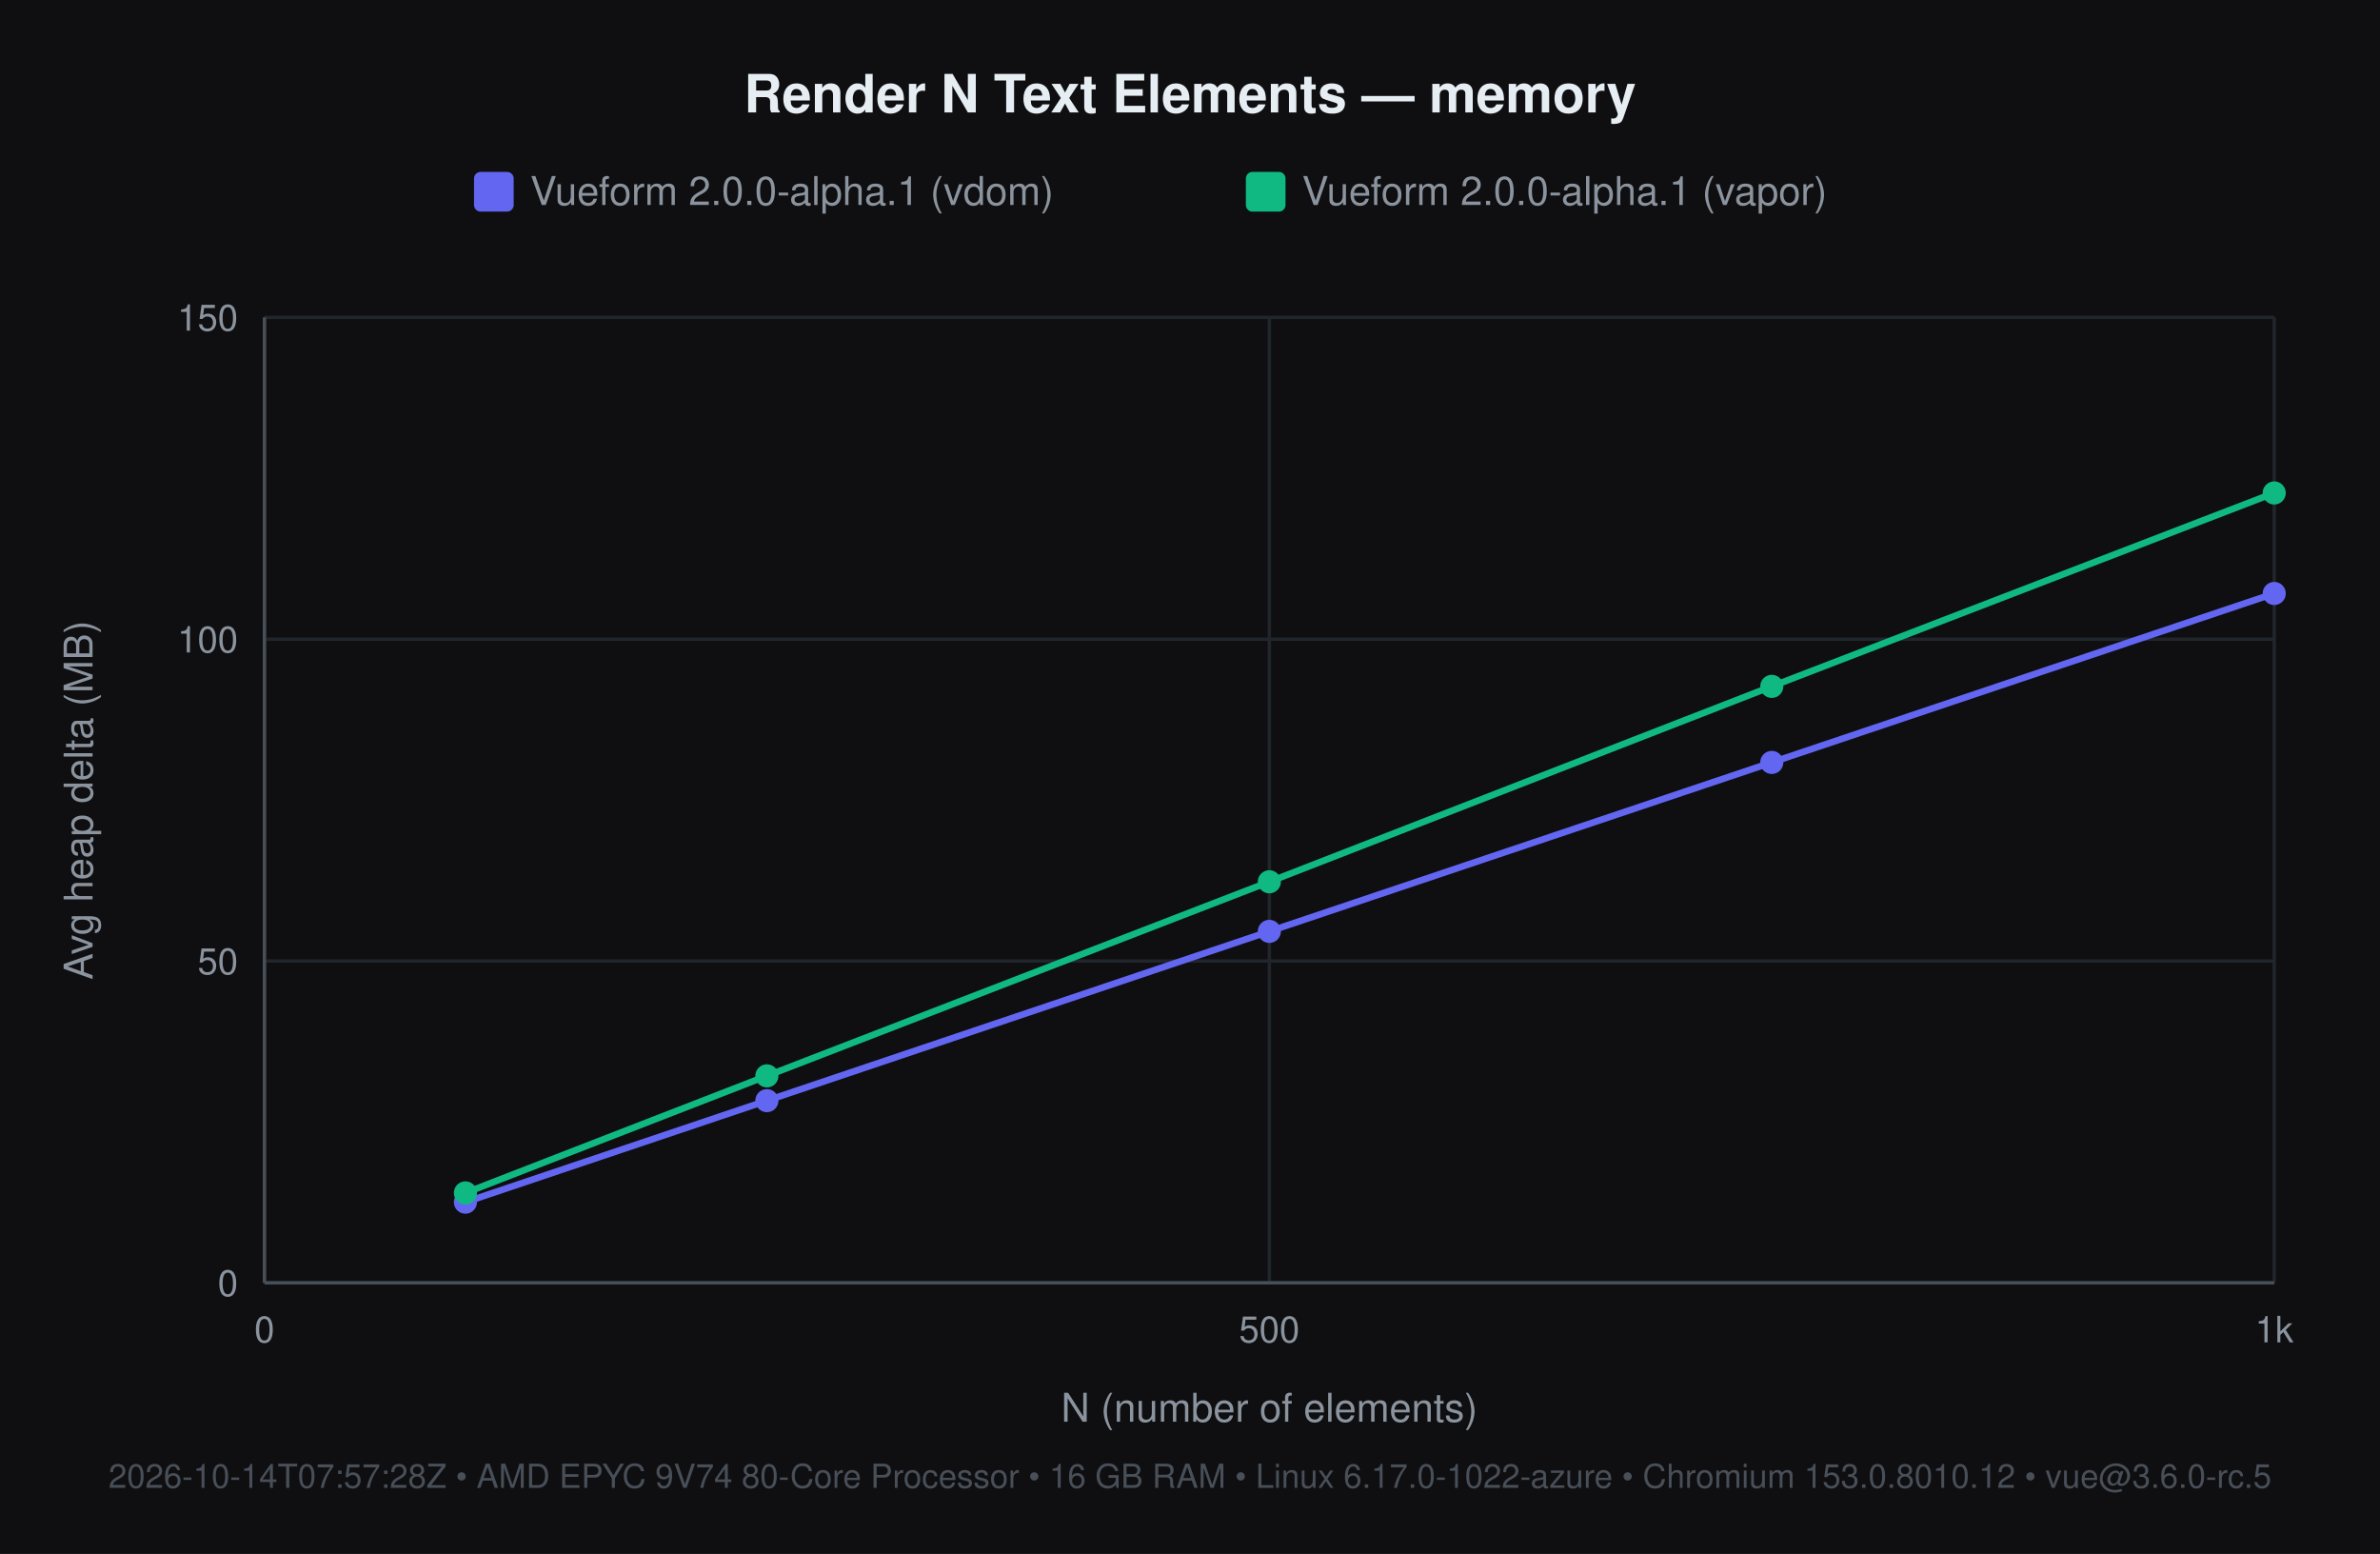
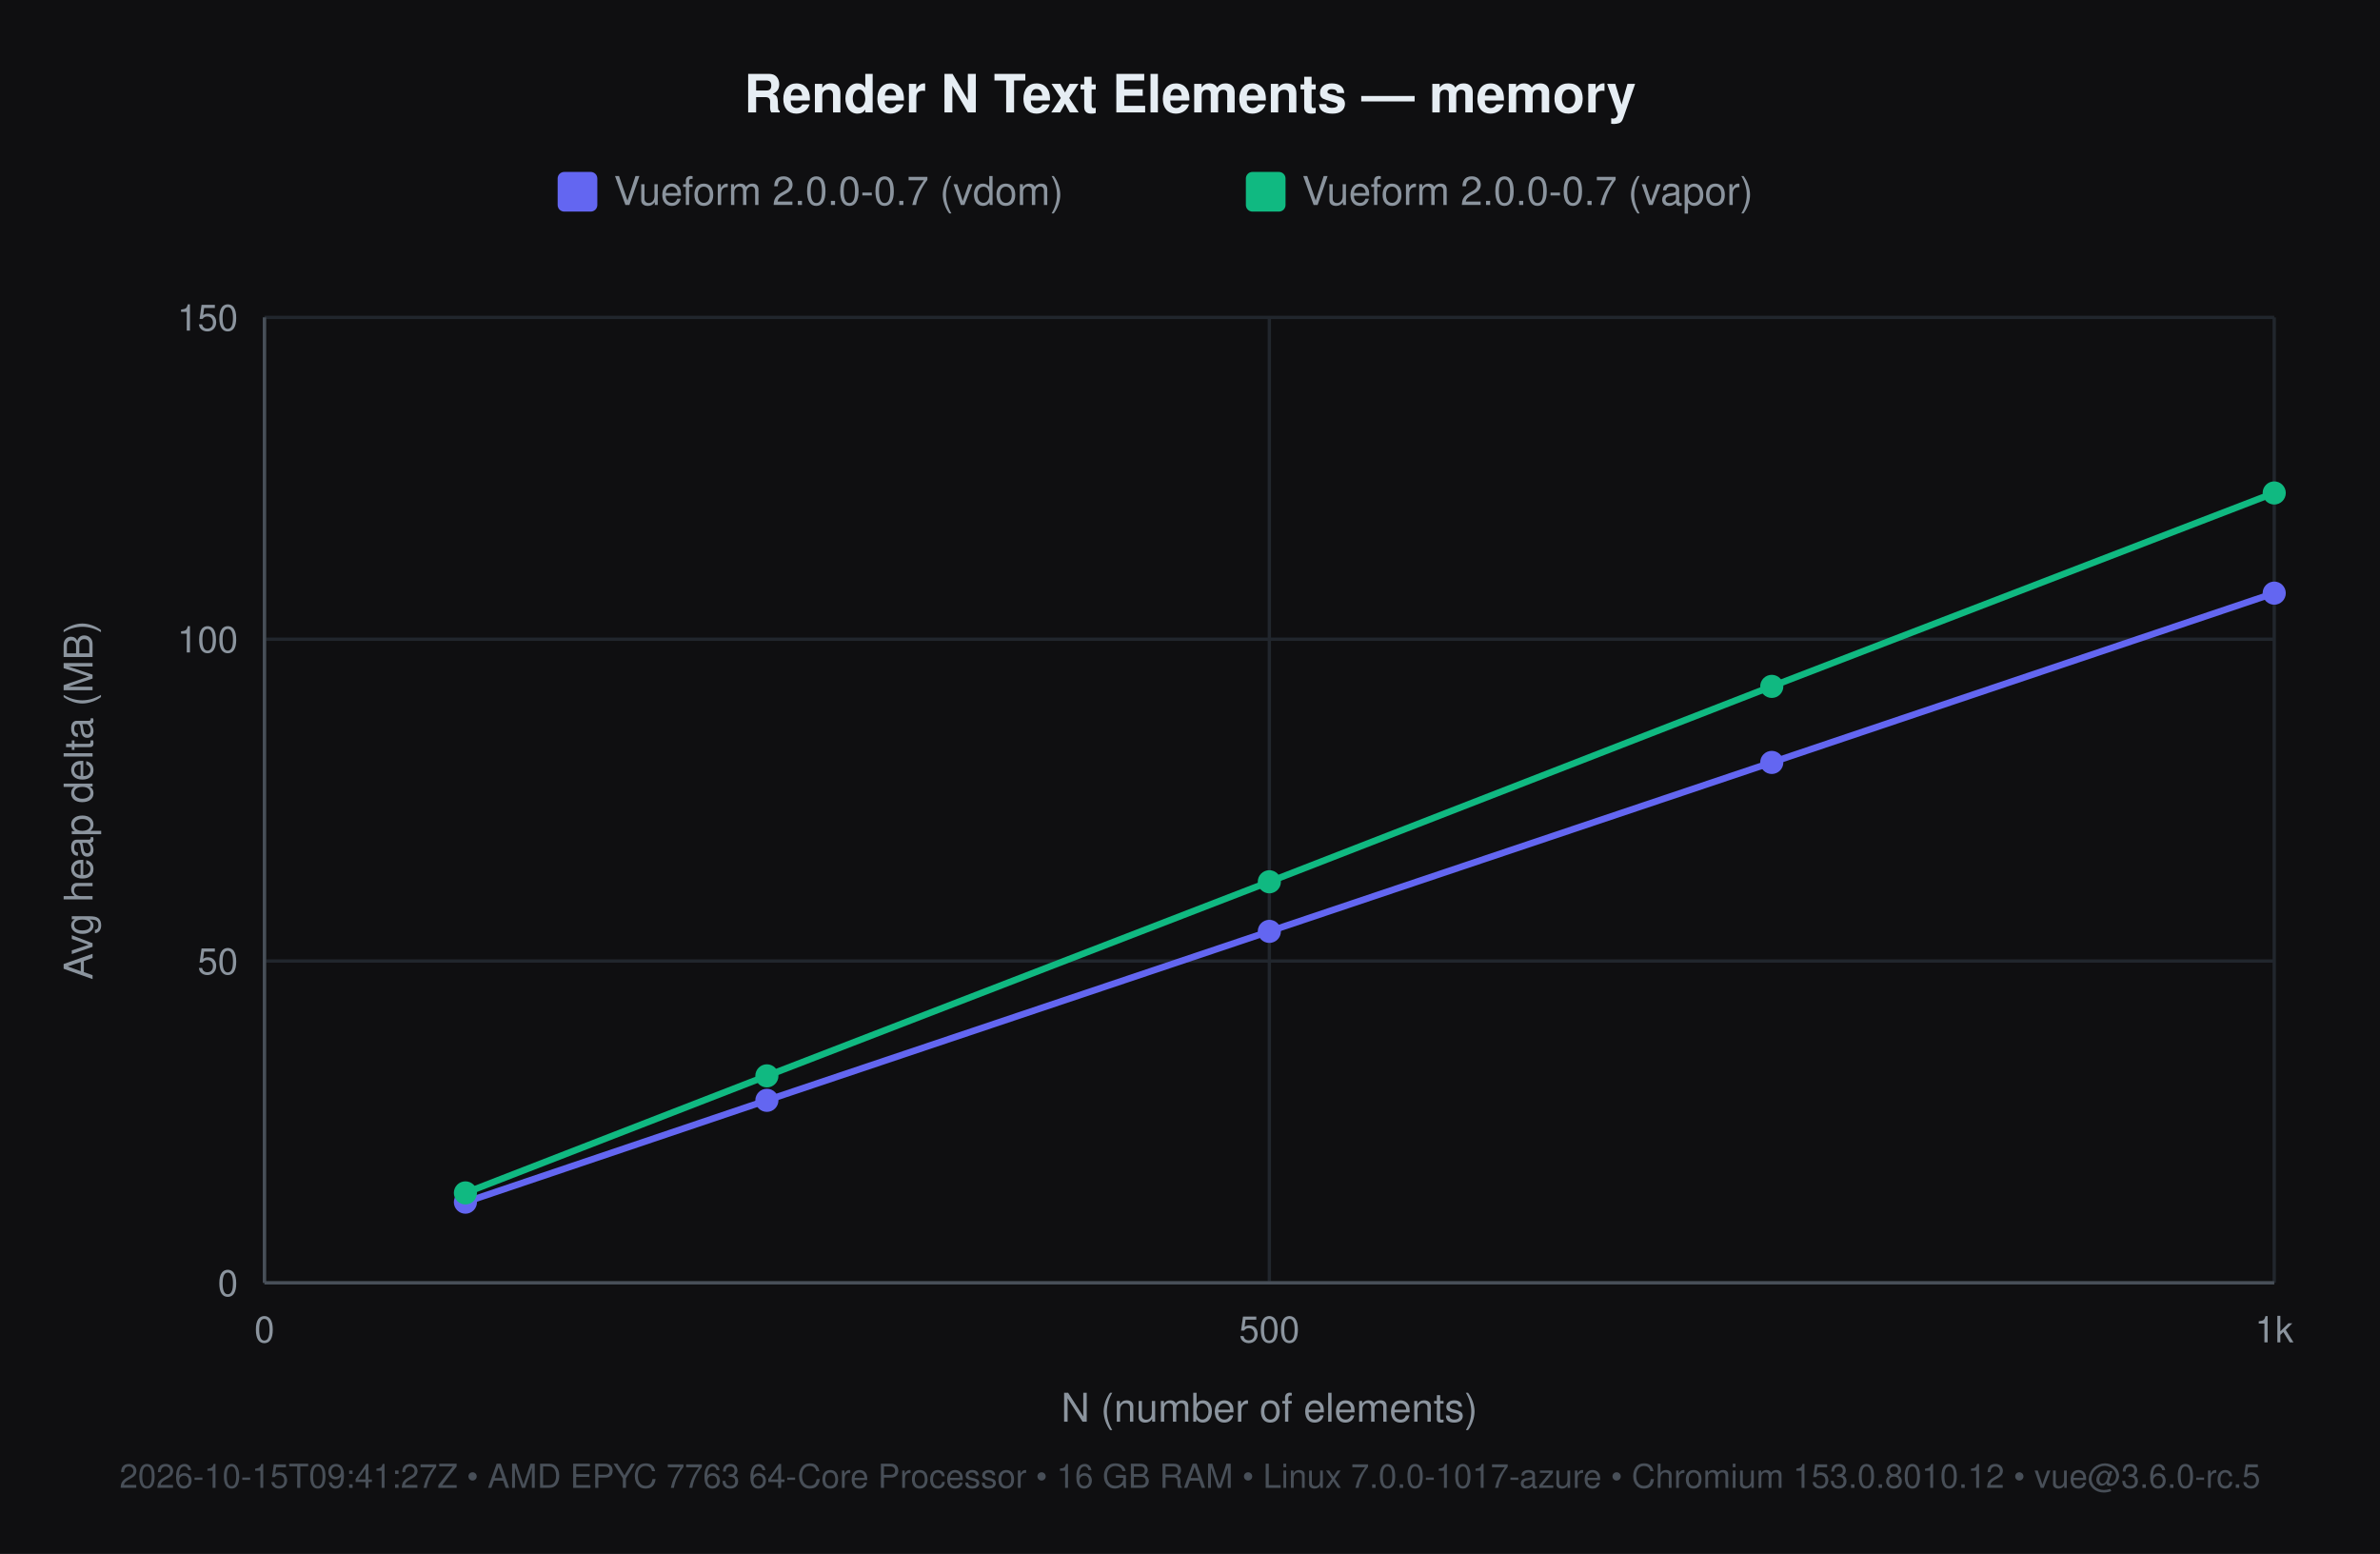
<svg xmlns="http://www.w3.org/2000/svg" width="720" height="470" viewBox="0 0 720 470" font-family="-apple-system, 'Segoe UI', Helvetica, Arial, sans-serif">
  <rect width="720" height="470" fill="#0f0f11" />
  <text x="360" y="34" font-size="16" font-weight="600" fill="#e6edf3" text-anchor="middle">Render N Text Elements — memory</text>
-   <rect x="143.4" y="52" width="12" height="12" rx="2" fill="#6366f1" />
-   <text x="160.4" y="62" font-size="12" fill="#8b949e">Vueform 2.0.0-alpha.1 (vdom)</text>
+   <rect x="168.7" y="52" width="12" height="12" rx="2" fill="#6366f1" />
+   <text x="185.7" y="62" font-size="12" fill="#8b949e">Vueform 2.0.0-0.7 (vdom)</text>
  <rect x="376.9" y="52" width="12" height="12" rx="2" fill="#10b981" />
-   <text x="393.9" y="62" font-size="12" fill="#8b949e">Vueform 2.0.0-alpha.1 (vapor)</text>
+   <text x="393.9" y="62" font-size="12" fill="#8b949e">Vueform 2.0.0-0.7 (vapor)</text>
  <line x1="80" y1="388" x2="688" y2="388" stroke="#21262d" stroke-width="1" />
  <text x="72" y="392" font-size="11" fill="#8b949e" text-anchor="end">0</text>
  <line x1="80" y1="290.667" x2="688" y2="290.667" stroke="#21262d" stroke-width="1" />
  <text x="72" y="294.667" font-size="11" fill="#8b949e" text-anchor="end">50</text>
  <line x1="80" y1="193.333" x2="688" y2="193.333" stroke="#21262d" stroke-width="1" />
  <text x="72" y="197.333" font-size="11" fill="#8b949e" text-anchor="end">100</text>
  <line x1="80" y1="96" x2="688" y2="96" stroke="#21262d" stroke-width="1" />
  <text x="72" y="100" font-size="11" fill="#8b949e" text-anchor="end">150</text>
  <line x1="80" y1="96" x2="80" y2="388" stroke="#21262d" stroke-width="1" />
  <text x="80" y="406" font-size="11" fill="#8b949e" text-anchor="middle">0</text>
  <line x1="384" y1="96" x2="384" y2="388" stroke="#21262d" stroke-width="1" />
  <text x="384" y="406" font-size="11" fill="#8b949e" text-anchor="middle">500</text>
  <line x1="688" y1="96" x2="688" y2="388" stroke="#21262d" stroke-width="1" />
  <text x="688" y="406" font-size="11" fill="#8b949e" text-anchor="middle">1k</text>
  <line x1="80" y1="388" x2="688" y2="388" stroke="#484f58" stroke-width="1" />
  <line x1="80" y1="96" x2="80" y2="388" stroke="#484f58" stroke-width="1" />
  <text x="384" y="430" font-size="12" fill="#8b949e" text-anchor="middle">N (number of elements)</text>
  <text x="28" y="242" font-size="12" fill="#8b949e" text-anchor="middle" transform="rotate(-90 28 242)">Avg heap delta (MB)</text>
-   <text x="360" y="450" font-size="10" fill="#484f58" text-anchor="middle">2026-10-14T07:57:28Z • AMD EPYC 9V74 80-Core Processor • 16 GB RAM • Linux 6.17.0-1022-azure • Chromium 153.0.8010.12 • vue@3.6.0-rc.5</text>
-   <polyline points="140.8,363.6 232.0,332.9 384.0,281.7 536.0,230.6 688.0,179.5" fill="none" stroke="#6366f1" stroke-width="2" />
+   <text x="360" y="450" font-size="10" fill="#484f58" text-anchor="middle">2026-10-15T09:41:27Z • AMD EPYC 7763 64-Core Processor • 16 GB RAM • Linux 7.0.0-1017-azure • Chromium 153.0.8010.12 • vue@3.6.0-rc.5</text>
+   <polyline points="140.8,363.6 232.0,332.8 384.0,281.7 536.0,230.6 688.0,179.4" fill="none" stroke="#6366f1" stroke-width="2" />
  <circle cx="140.8" cy="363.6" r="3.5" fill="#6366f1" />
-   <circle cx="232.0" cy="332.9" r="3.5" fill="#6366f1" />
+   <circle cx="232.0" cy="332.8" r="3.5" fill="#6366f1" />
  <circle cx="384.0" cy="281.7" r="3.5" fill="#6366f1" />
  <circle cx="536.0" cy="230.6" r="3.5" fill="#6366f1" />
-   <circle cx="688.0" cy="179.5" r="3.5" fill="#6366f1" />
+   <circle cx="688.0" cy="179.4" r="3.5" fill="#6366f1" />
  <polyline points="140.8,360.8 232.0,325.4 384.0,266.7 536.0,207.6 688.0,149.1" fill="none" stroke="#10b981" stroke-width="2" />
  <circle cx="140.8" cy="360.8" r="3.5" fill="#10b981" />
  <circle cx="232.0" cy="325.4" r="3.5" fill="#10b981" />
  <circle cx="384.0" cy="266.7" r="3.5" fill="#10b981" />
  <circle cx="536.0" cy="207.6" r="3.5" fill="#10b981" />
  <circle cx="688.0" cy="149.1" r="3.5" fill="#10b981" />
</svg>
